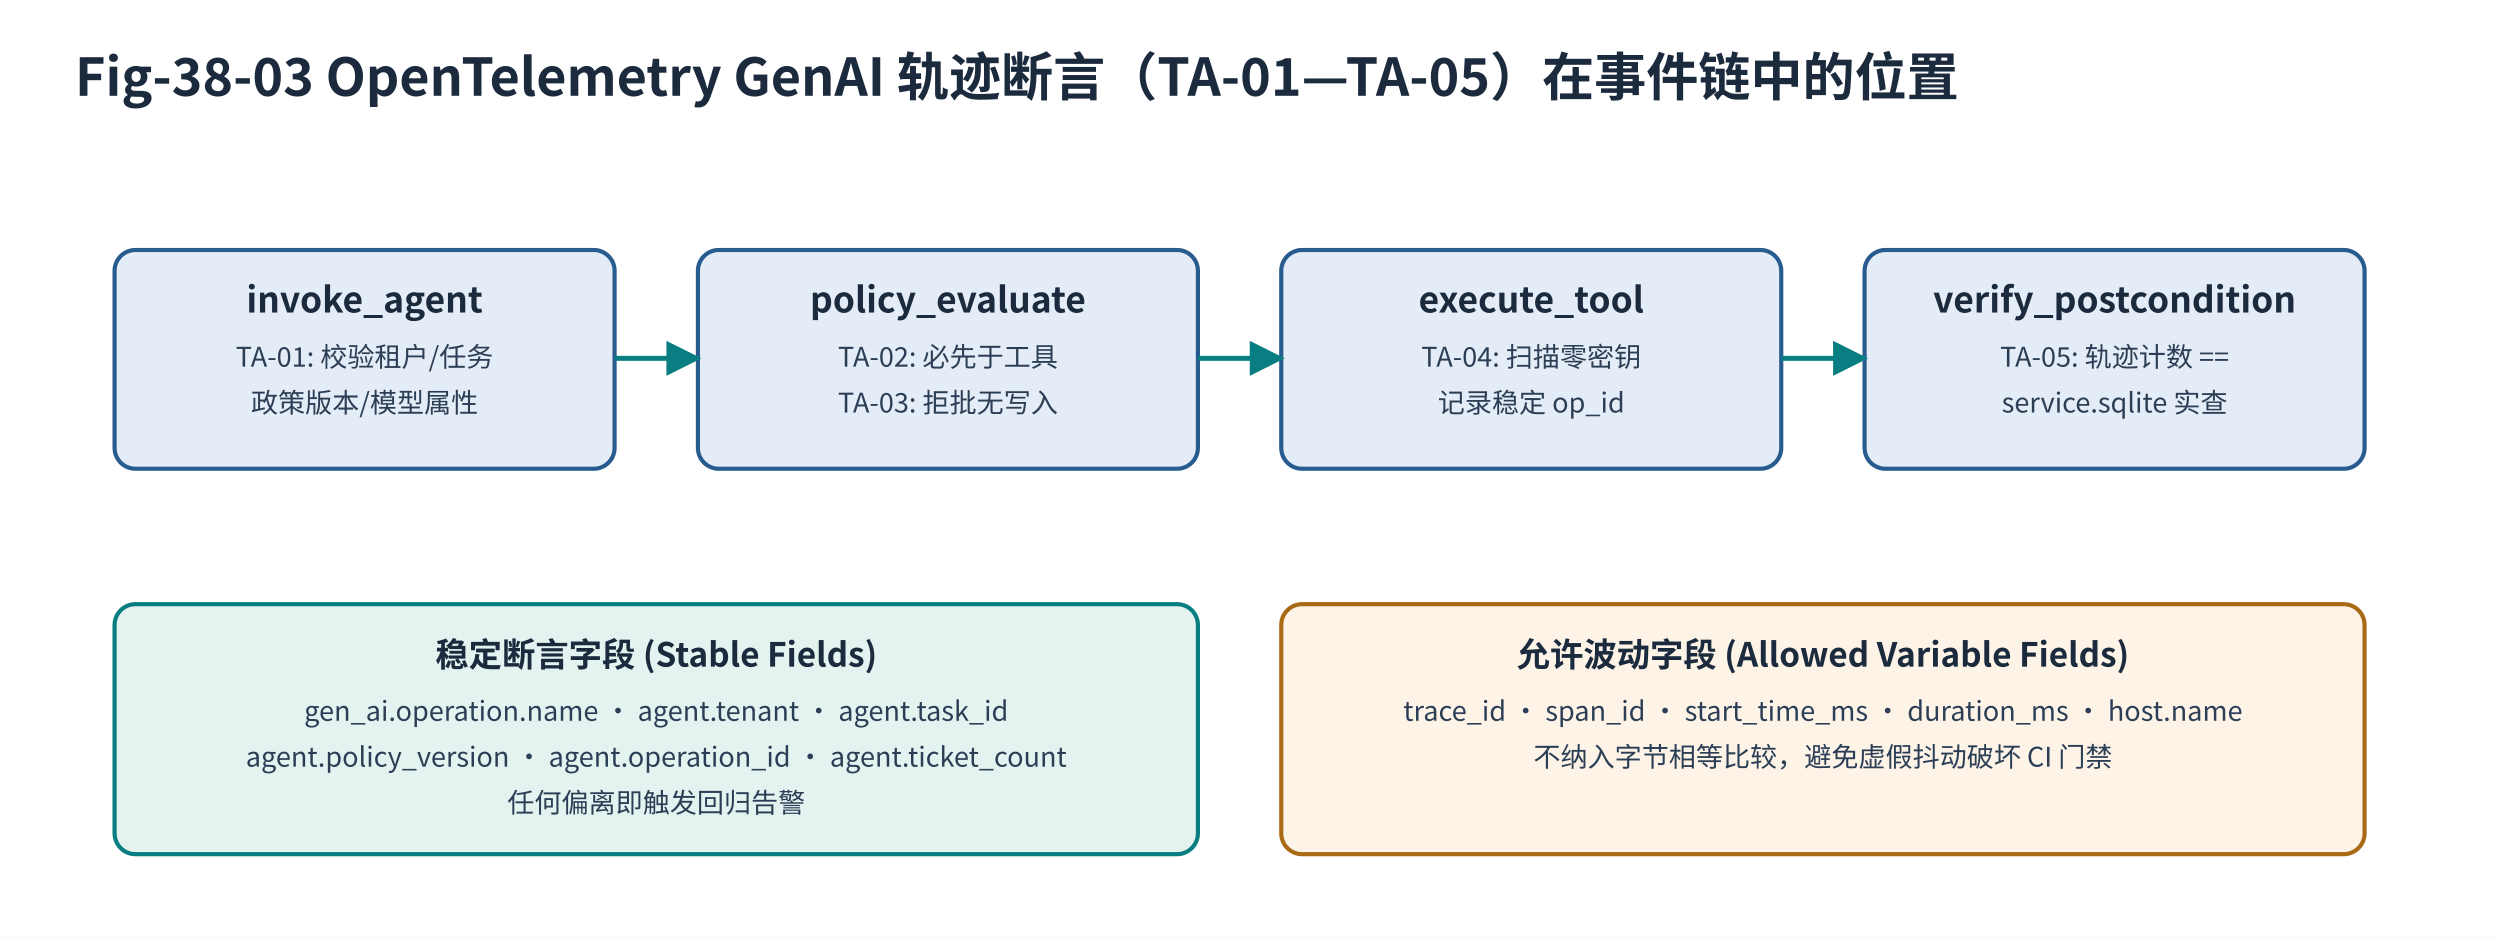
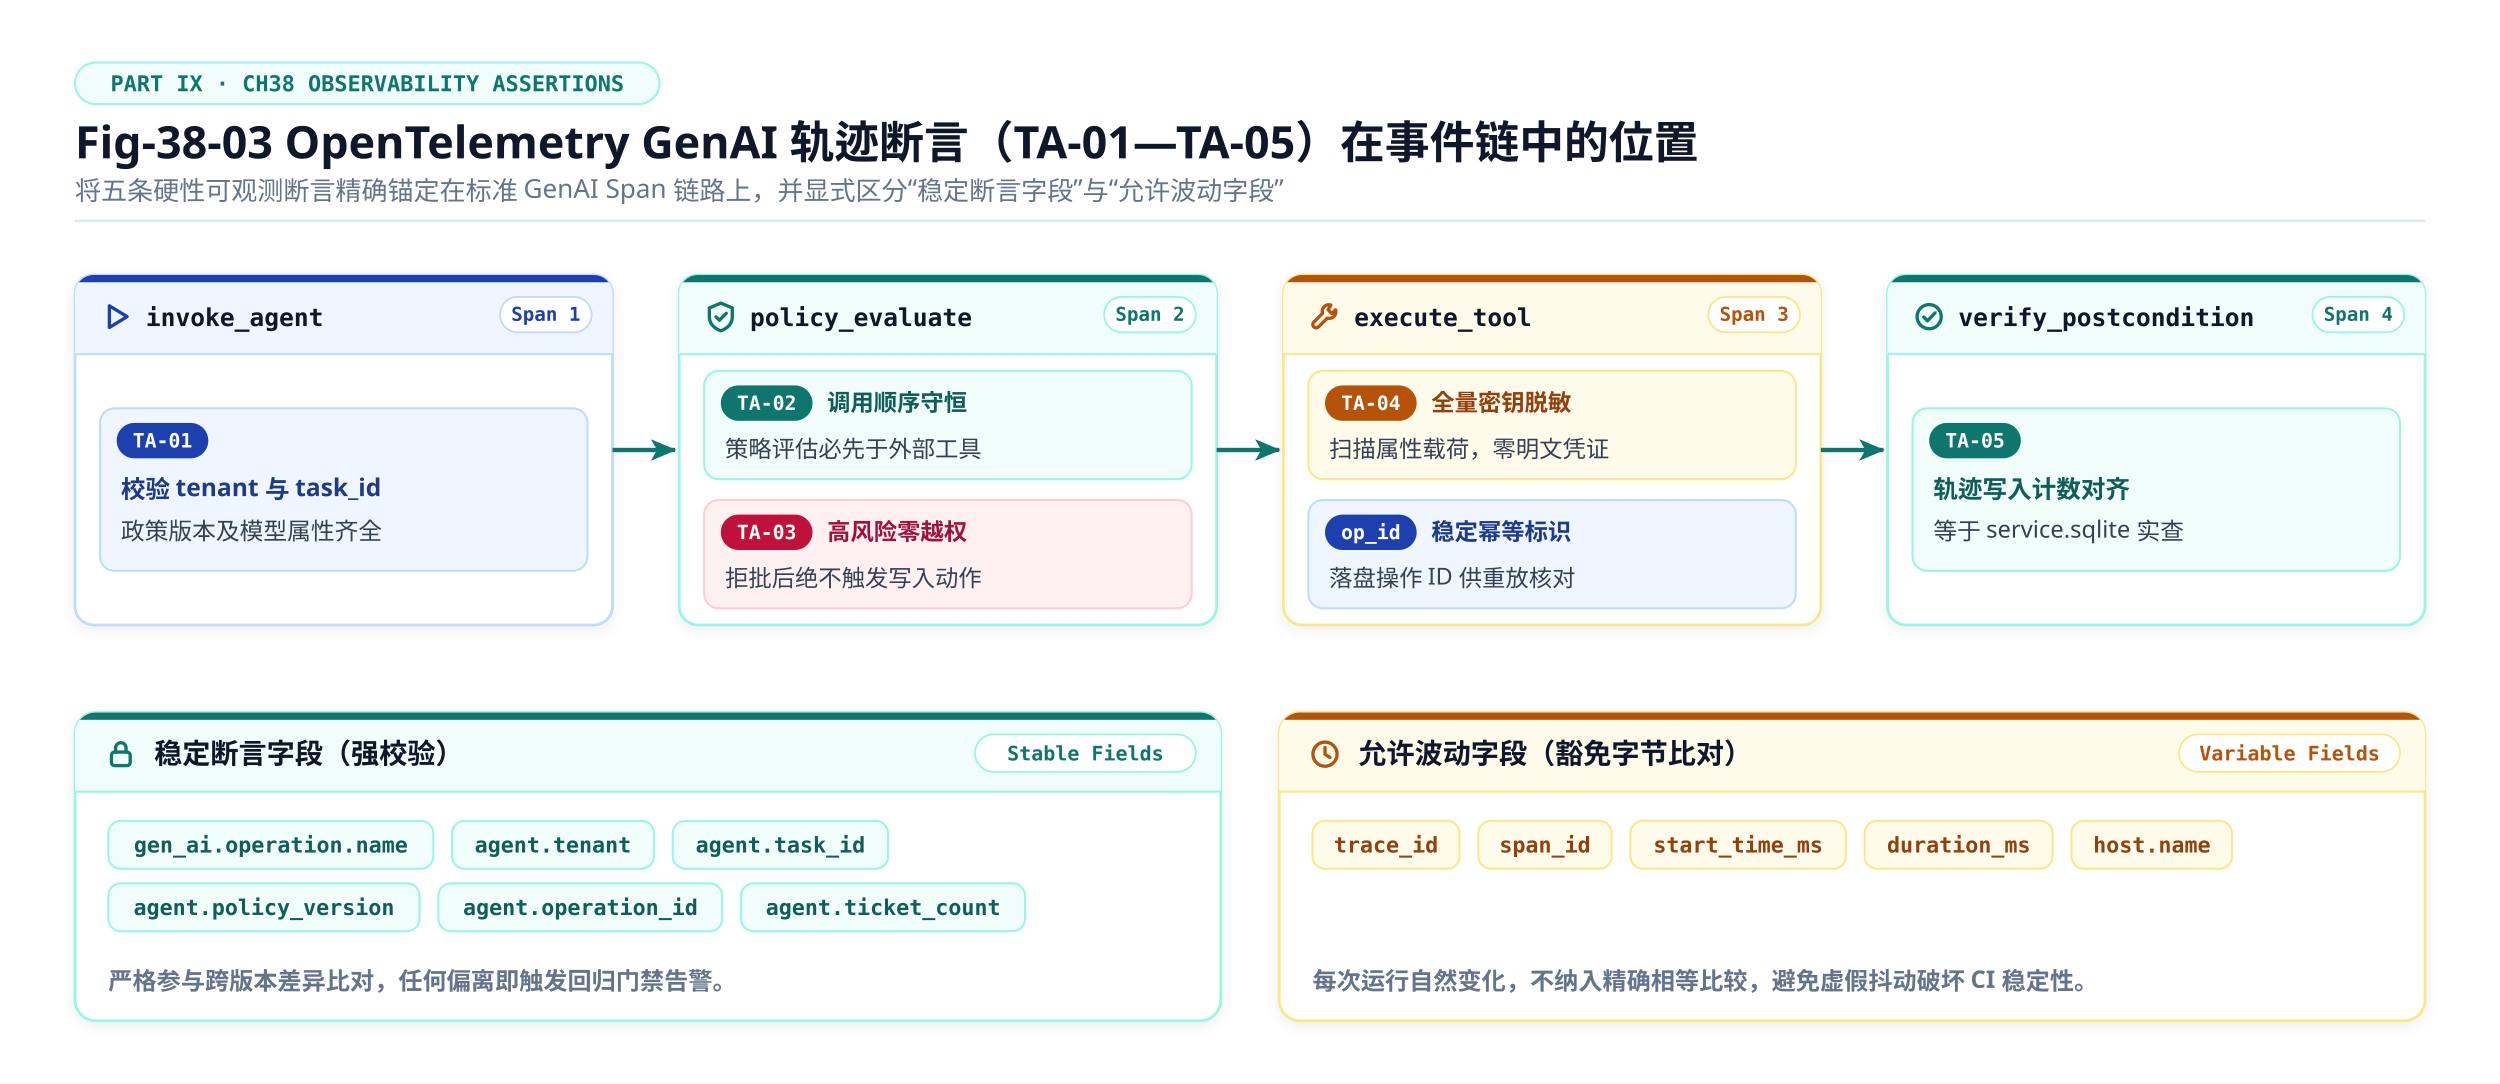
- <svg xmlns="http://www.w3.org/2000/svg" width="1200" height="450" viewBox="0 0 1200 450" role="img" aria-labelledby="title desc">
+ <svg xmlns="http://www.w3.org/2000/svg" width="1200" height="520" viewBox="0 0 1200 520" role="img" aria-labelledby="title desc">
  <defs>
-     <marker id="blue" viewBox="0 0 10 10" refX="9" refY="5" markerWidth="7" markerHeight="7" orient="auto">
-       <path d="M0 0 10 5 0 10Z" fill="#285b8e" />
+     <filter id="card-shadow" x="-6%" y="-6%" width="112%" height="118%">
+       <feDropShadow dx="0" dy="2" stdDeviation="3" flood-color="#0F172A" flood-opacity="0.065" />
+     </filter>
+     <filter id="pill-shadow" x="-10%" y="-20%" width="120%" height="140%">
+       <feDropShadow dx="0" dy="1" stdDeviation="1.5" flood-color="#0F172A" flood-opacity="0.08" />
+     </filter>
+     <marker id="arr-navy" viewBox="0 0 10 10" refX="8.5" refY="5" markerWidth="6.5" markerHeight="6.5" orient="auto-start-reverse">
+       <path d="M 0 1.2 L 9 5 L 0 8.8 L 2.2 5 Z" fill="#1E40AF" />
    </marker>
-     <marker id="teal" viewBox="0 0 10 10" refX="9" refY="5" markerWidth="7" markerHeight="7" orient="auto">
-       <path d="M0 0 10 5 0 10Z" fill="#087e82" />
+     <marker id="arr-teal" viewBox="0 0 10 10" refX="8.5" refY="5" markerWidth="6.5" markerHeight="6.5" orient="auto-start-reverse">
+       <path d="M 0 1.2 L 9 5 L 0 8.8 L 2.2 5 Z" fill="#0F766E" />
    </marker>
-     <marker id="amber" viewBox="0 0 10 10" refX="9" refY="5" markerWidth="7" markerHeight="7" orient="auto">
-       <path d="M0 0 10 5 0 10Z" fill="#a96a16" />
+     <marker id="arr-amber" viewBox="0 0 10 10" refX="8.5" refY="5" markerWidth="6.5" markerHeight="6.5" orient="auto-start-reverse">
+       <path d="M 0 1.2 L 9 5 L 0 8.8 L 2.2 5 Z" fill="#B45309" />
    </marker>
-     <marker id="red" viewBox="0 0 10 10" refX="9" refY="5" markerWidth="7" markerHeight="7" orient="auto">
-       <path d="M0 0 10 5 0 10Z" fill="#b83227" />
+     <marker id="arr-crimson" viewBox="0 0 10 10" refX="8.5" refY="5" markerWidth="6.5" markerHeight="6.5" orient="auto-start-reverse">
+       <path d="M 0 1.2 L 9 5 L 0 8.8 L 2.2 5 Z" fill="#BE123C" />
    </marker>
-     <marker id="gray" viewBox="0 0 10 10" refX="9" refY="5" markerWidth="7" markerHeight="7" orient="auto">
-       <path d="M0 0 10 5 0 10Z" fill="#5c6c80" />
+     <marker id="arr-slate" viewBox="0 0 10 10" refX="8.5" refY="5" markerWidth="6.5" markerHeight="6.5" orient="auto-start-reverse">
+       <path d="M 0 1.2 L 9 5 L 0 8.8 L 2.2 5 Z" fill="#475569" />
    </marker>
  </defs>
-   <rect width="1200" height="450" fill="#ffffff" />
-   <g font-family="Microsoft YaHei, Noto Sans CJK SC, SimHei, sans-serif" fill="#203047">
-     <text x="36" y="46" font-size="25" font-weight="700" fill="#1b2a3d">Fig-38-03 OpenTelemetry GenAI 轨迹断言（TA-01—TA-05）在事件链中的位置</text>
-     <rect x="55" y="120" width="240" height="105" rx="10" fill="#e4edf7" stroke="#285b8e" stroke-width="2" />
-     <text x="175.0" y="150" text-anchor="middle" font-size="17" font-weight="700" fill="#1b2a3d">invoke_agent</text>
-     <text x="175.0" y="176" text-anchor="middle" font-size="13" fill="#2c3e55">TA-01: 校验租户/任务</text>
-     <text x="175.0" y="198" text-anchor="middle" font-size="13" fill="#2c3e55">政策版本/模型属性</text>
-     <rect x="335" y="120" width="240" height="105" rx="10" fill="#e4edf7" stroke="#285b8e" stroke-width="2" />
-     <text x="455.0" y="150" text-anchor="middle" font-size="17" font-weight="700" fill="#1b2a3d">policy_evaluate</text>
-     <text x="455.0" y="176" text-anchor="middle" font-size="13" fill="#2c3e55">TA-02: 必先于工具</text>
-     <text x="455.0" y="198" text-anchor="middle" font-size="13" fill="#2c3e55">TA-03: 拒批无写入</text>
-     <rect x="615" y="120" width="240" height="105" rx="10" fill="#e4edf7" stroke="#285b8e" stroke-width="2" />
-     <text x="735.0" y="150" text-anchor="middle" font-size="17" font-weight="700" fill="#1b2a3d">execute_tool</text>
-     <text x="735.0" y="176" text-anchor="middle" font-size="13" fill="#2c3e55">TA-04: 扫描零密钥</text>
-     <text x="735.0" y="198" text-anchor="middle" font-size="13" fill="#2c3e55">记录稳定 op_id</text>
-     <rect x="895" y="120" width="240" height="105" rx="10" fill="#e4edf7" stroke="#285b8e" stroke-width="2" />
-     <text x="1015.0" y="150" text-anchor="middle" font-size="17" font-weight="700" fill="#1b2a3d">verify_postcondition</text>
-     <text x="1015.0" y="176" text-anchor="middle" font-size="13" fill="#2c3e55">TA-05: 轨迹计数 ==</text>
-     <text x="1015.0" y="198" text-anchor="middle" font-size="13" fill="#2c3e55">service.sqlite 实查</text>
-     <line x1="295" y1="172" x2="335" y2="172" stroke="#087e82" stroke-width="2.4" marker-end="url(#teal)" />
-     <line x1="575" y1="172" x2="615" y2="172" stroke="#087e82" stroke-width="2.4" marker-end="url(#teal)" />
-     <line x1="855" y1="172" x2="895" y2="172" stroke="#087e82" stroke-width="2.4" marker-end="url(#teal)" />
-     <rect x="55" y="290" width="520" height="120" rx="10" fill="#e4f3f0" stroke="#087e82" stroke-width="2" />
-     <text x="315.0" y="320" text-anchor="middle" font-size="16" font-weight="700" fill="#1b2a3d">稳定断言字段 (Stable Fields)</text>
-     <text x="315.0" y="346" text-anchor="middle" font-size="13" fill="#2c3e55">gen_ai.operation.name · agent.tenant · agent.task_id</text>
-     <text x="315.0" y="368" text-anchor="middle" font-size="13" fill="#2c3e55">agent.policy_version · agent.operation_id · agent.ticket_count</text>
-     <text x="315.0" y="390" text-anchor="middle" font-size="13" fill="#2c3e55">任何偏离即触发回归告警</text>
-     <rect x="615" y="290" width="520" height="120" rx="10" fill="#fdf4e7" stroke="#a96a16" stroke-width="2" />
-     <text x="875.0" y="320" text-anchor="middle" font-size="16" font-weight="700" fill="#1b2a3d">允许波动字段 (Allowed Variable Fields)</text>
-     <text x="875.0" y="346" text-anchor="middle" font-size="13" fill="#2c3e55">trace_id · span_id · start_time_ms · duration_ms · host.name</text>
-     <text x="875.0" y="368" text-anchor="middle" font-size="13" fill="#2c3e55">不纳入字节相等比较，避免虚假抖动破坏 CI 门禁</text>
+   <g font-family="'Noto Sans SC', 'Microsoft YaHei UI', 'Microsoft YaHei', sans-serif">
+     <rect width="1200" height="520" fill="#FFFFFF" />
+     <rect x="36" y="30" width="280.5" height="20" rx="10" fill="#F0FDFA" stroke="#99F6E4" stroke-width="1" />
+     <text x="176.3" y="43.8" text-anchor="middle" font-family="'Consolas', 'DejaVu Sans Mono', monospace" font-size="10.5" font-weight="700" fill="#0F766E">PART IX · CH38 OBSERVABILITY ASSERTIONS</text>
+     <text x="36" y="76" font-size="21.5" font-weight="700" fill="#0F172A">Fig-38-03 OpenTelemetry GenAI 轨迹断言（TA-01—TA-05）在事件链中的位置</text>
+     <text x="36" y="96" font-size="12.5" fill="#64748B">将五条硬性可观测断言精确锚定在标准 GenAI Span 链路上，并显式区分“稳定断言字段”与“允许波动字段”</text>
+     <line x1="36" y1="106" x2="1164" y2="106" stroke="#E2E8F0" stroke-width="1.2" />
+     <g data-card-group="sp1">
+       <clipPath id="clip-sp-sp1">
+         <rect x="36.0" y="132" width="258" height="168" rx="9" />
+       </clipPath>
+       <rect data-card="sp1" x="36.0" y="132" width="258" height="168" rx="9" fill="#FFFFFF" stroke="#BFDBFE" stroke-width="1.35" filter="url(#card-shadow)" />
+       <g clip-path="url(#clip-sp-sp1)">
+         <rect x="36.0" y="132" width="258" height="38" fill="#EFF6FF" />
+         <rect x="36.0" y="132" width="258" height="3.5" fill="#1E40AF" />
+         <line x1="36.0" y1="170" x2="294.0" y2="170" stroke="#BFDBFE" stroke-width="1" />
+       </g>
+       <g transform="translate(48.0,144.0)">
+         <polygon points="4.5,2.8 13,8 4.5,13.2" stroke="#1E40AF" stroke-width="1.6" stroke-linecap="round" stroke-linejoin="round" fill="none" />
+       </g>
+       <text data-in="sp1" x="70.0" y="156.5" font-family="'Consolas', 'DejaVu Sans Mono', monospace" font-size="11.8" font-weight="700" fill="#0F172A">invoke_agent</text>
+       <rect x="240.0" y="142.5" width="44" height="17" rx="8.5" fill="#FFFFFF" stroke="#BFDBFE" stroke-width="0.9" />
+       <text data-in="sp1" x="262.0" y="154.0" text-anchor="middle" font-family="'Consolas', 'DejaVu Sans Mono', monospace" font-size="9.2" font-weight="700" fill="#1E40AF">Span 1</text>
+       <rect x="48.0" y="196.0" width="234.0" height="78" rx="7" fill="#EFF6FF" stroke="#BFDBFE" stroke-width="1" />
+       <rect x="56.0" y="203.0" width="44" height="17" rx="8.5" fill="#1E40AF" />
+       <text data-in="sp1" x="78.0" y="214.8" text-anchor="middle" font-family="'Consolas', 'DejaVu Sans Mono', monospace" font-size="9.5" font-weight="700" fill="#FFFFFF">TA-01</text>
+       <text data-in="sp1" x="58.0" y="239.0" font-size="11.8" font-weight="700" fill="#1E3A8A">校验 tenant 与 task_id</text>
+       <text data-in="sp1" x="58.0" y="259.0" font-size="11.4" fill="#334155">政策版本及模型属性齐全</text>
+     </g>
+     <line x1="294" y1="216.0" x2="324" y2="216.0" stroke="#0F766E" stroke-width="2.1" marker-end="url(#arr-teal)" />
+     <g data-card-group="sp2">
+       <clipPath id="clip-sp-sp2">
+         <rect x="326.0" y="132" width="258" height="168" rx="9" />
+       </clipPath>
+       <rect data-card="sp2" x="326.0" y="132" width="258" height="168" rx="9" fill="#FFFFFF" stroke="#99F6E4" stroke-width="1.35" filter="url(#card-shadow)" />
+       <g clip-path="url(#clip-sp-sp2)">
+         <rect x="326.0" y="132" width="258" height="38" fill="#F0FDFA" />
+         <rect x="326.0" y="132" width="258" height="3.5" fill="#0F766E" />
+         <line x1="326.0" y1="170" x2="584.0" y2="170" stroke="#99F6E4" stroke-width="1" />
+       </g>
+       <g transform="translate(338.0,144.0)">
+         <path d="M8 1.5 L13.5 3.8 V8.2 C13.5 11.4 11.1 13.7 8 14.8 C4.9 13.7 2.5 11.4 2.5 8.2 V3.8 Z" stroke="#0F766E" stroke-width="1.6" stroke-linecap="round" stroke-linejoin="round" fill="none" />
+         <path d="M5.7 8.1 L7.3 9.7 L10.6 6.4" stroke="#0F766E" stroke-width="1.6" stroke-linecap="round" stroke-linejoin="round" fill="none" />
+       </g>
+       <text data-in="sp2" x="360.0" y="156.5" font-family="'Consolas', 'DejaVu Sans Mono', monospace" font-size="11.8" font-weight="700" fill="#0F172A">policy_evaluate</text>
+       <rect x="530.0" y="142.5" width="44" height="17" rx="8.5" fill="#FFFFFF" stroke="#99F6E4" stroke-width="0.9" />
+       <text data-in="sp2" x="552.0" y="154.0" text-anchor="middle" font-family="'Consolas', 'DejaVu Sans Mono', monospace" font-size="9.2" font-weight="700" fill="#0F766E">Span 2</text>
+       <rect x="338.0" y="178.0" width="234.0" height="52" rx="7" fill="#F0FDFA" stroke="#99F6E4" stroke-width="1" />
+       <rect x="346.0" y="185.0" width="44" height="17" rx="8.5" fill="#0F766E" />
+       <text data-in="sp2" x="368.0" y="196.8" text-anchor="middle" font-family="'Consolas', 'DejaVu Sans Mono', monospace" font-size="9.5" font-weight="700" fill="#FFFFFF">TA-02</text>
+       <text data-in="sp2" x="397.0" y="197.2" font-size="11.2" font-weight="700" fill="#115E59">调用顺序守恒</text>
+       <text data-in="sp2" x="348.0" y="219.5" font-size="11.2" fill="#334155">策略评估必先于外部工具</text>
+       <rect x="338.0" y="240.0" width="234.0" height="52" rx="7" fill="#FFF1F2" stroke="#FECDD3" stroke-width="1" />
+       <rect x="346.0" y="247.0" width="44" height="17" rx="8.5" fill="#BE123C" />
+       <text data-in="sp2" x="368.0" y="258.8" text-anchor="middle" font-family="'Consolas', 'DejaVu Sans Mono', monospace" font-size="9.5" font-weight="700" fill="#FFFFFF">TA-03</text>
+       <text data-in="sp2" x="397.0" y="259.2" font-size="11.2" font-weight="700" fill="#9F1239">高风险零越权</text>
+       <text data-in="sp2" x="348.0" y="281.5" font-size="11.2" fill="#334155">拒批后绝不触发写入动作</text>
+     </g>
+     <line x1="584" y1="216.0" x2="614" y2="216.0" stroke="#0F766E" stroke-width="2.1" marker-end="url(#arr-teal)" />
+     <g data-card-group="sp3">
+       <clipPath id="clip-sp-sp3">
+         <rect x="616.0" y="132" width="258" height="168" rx="9" />
+       </clipPath>
+       <rect data-card="sp3" x="616.0" y="132" width="258" height="168" rx="9" fill="#FFFFFF" stroke="#FDE68A" stroke-width="1.35" filter="url(#card-shadow)" />
+       <g clip-path="url(#clip-sp-sp3)">
+         <rect x="616.0" y="132" width="258" height="38" fill="#FFFBEB" />
+         <rect x="616.0" y="132" width="258" height="3.5" fill="#B45309" />
+         <line x1="616.0" y1="170" x2="874.0" y2="170" stroke="#FDE68A" stroke-width="1" />
+       </g>
+       <g transform="translate(628.0,144.0)">
+         <path d="M10.8 2.4 A3.2 3.2 0 0 0 6.8 6.4 L2.6 10.6 A1.6 1.6 0 0 0 4.9 12.9 L9.1 8.7 A3.2 3.2 0 0 0 13.1 4.7 L11.3 6.5 L9.5 4.7 Z" stroke="#B45309" stroke-width="1.6" stroke-linecap="round" stroke-linejoin="round" fill="none" />
+       </g>
+       <text data-in="sp3" x="650.0" y="156.5" font-family="'Consolas', 'DejaVu Sans Mono', monospace" font-size="11.8" font-weight="700" fill="#0F172A">execute_tool</text>
+       <rect x="820.0" y="142.5" width="44" height="17" rx="8.5" fill="#FFFFFF" stroke="#FDE68A" stroke-width="0.9" />
+       <text data-in="sp3" x="842.0" y="154.0" text-anchor="middle" font-family="'Consolas', 'DejaVu Sans Mono', monospace" font-size="9.2" font-weight="700" fill="#B45309">Span 3</text>
+       <rect x="628.0" y="178.0" width="234.0" height="52" rx="7" fill="#FFFBEB" stroke="#FDE68A" stroke-width="1" />
+       <rect x="636.0" y="185.0" width="44" height="17" rx="8.5" fill="#B45309" />
+       <text data-in="sp3" x="658.0" y="196.8" text-anchor="middle" font-family="'Consolas', 'DejaVu Sans Mono', monospace" font-size="9.5" font-weight="700" fill="#FFFFFF">TA-04</text>
+       <text data-in="sp3" x="687.0" y="197.2" font-size="11.2" font-weight="700" fill="#92400E">全量密钥脱敏</text>
+       <text data-in="sp3" x="638.0" y="219.5" font-size="11.2" fill="#334155">扫描属性载荷，零明文凭证</text>
+       <rect x="628.0" y="240.0" width="234.0" height="52" rx="7" fill="#EFF6FF" stroke="#BFDBFE" stroke-width="1" />
+       <rect x="636.0" y="247.0" width="44" height="17" rx="8.5" fill="#1E40AF" />
+       <text data-in="sp3" x="658.0" y="258.8" text-anchor="middle" font-family="'Consolas', 'DejaVu Sans Mono', monospace" font-size="9.5" font-weight="700" fill="#FFFFFF">op_id</text>
+       <text data-in="sp3" x="687.0" y="259.2" font-size="11.2" font-weight="700" fill="#1E3A8A">稳定幂等标识</text>
+       <text data-in="sp3" x="638.0" y="281.5" font-size="11.2" fill="#334155">落盘操作 ID 供重放核对</text>
+     </g>
+     <line x1="874" y1="216.0" x2="904" y2="216.0" stroke="#0F766E" stroke-width="2.1" marker-end="url(#arr-teal)" />
+     <g data-card-group="sp4">
+       <clipPath id="clip-sp-sp4">
+         <rect x="906.0" y="132" width="258" height="168" rx="9" />
+       </clipPath>
+       <rect data-card="sp4" x="906.0" y="132" width="258" height="168" rx="9" fill="#FFFFFF" stroke="#99F6E4" stroke-width="1.35" filter="url(#card-shadow)" />
+       <g clip-path="url(#clip-sp-sp4)">
+         <rect x="906.0" y="132" width="258" height="38" fill="#F0FDFA" />
+         <rect x="906.0" y="132" width="258" height="3.5" fill="#0F766E" />
+         <line x1="906.0" y1="170" x2="1164.0" y2="170" stroke="#99F6E4" stroke-width="1" />
+       </g>
+       <g transform="translate(918.0,144.0)">
+         <circle cx="8" cy="8" r="5.8" stroke="#0F766E" stroke-width="1.6" stroke-linecap="round" stroke-linejoin="round" fill="none" />
+         <path d="M5.4 8.2 L7.2 10 L10.8 6.2" stroke="#0F766E" stroke-width="1.6" stroke-linecap="round" stroke-linejoin="round" fill="none" />
+       </g>
+       <text data-in="sp4" x="940.0" y="156.5" font-family="'Consolas', 'DejaVu Sans Mono', monospace" font-size="11.8" font-weight="700" fill="#0F172A">verify_postcondition</text>
+       <rect x="1110.0" y="142.5" width="44" height="17" rx="8.5" fill="#FFFFFF" stroke="#99F6E4" stroke-width="0.9" />
+       <text data-in="sp4" x="1132.0" y="154.0" text-anchor="middle" font-family="'Consolas', 'DejaVu Sans Mono', monospace" font-size="9.2" font-weight="700" fill="#0F766E">Span 4</text>
+       <rect x="918.0" y="196.0" width="234.0" height="78" rx="7" fill="#F0FDFA" stroke="#99F6E4" stroke-width="1" />
+       <rect x="926.0" y="203.0" width="44" height="17" rx="8.5" fill="#0F766E" />
+       <text data-in="sp4" x="948.0" y="214.8" text-anchor="middle" font-family="'Consolas', 'DejaVu Sans Mono', monospace" font-size="9.5" font-weight="700" fill="#FFFFFF">TA-05</text>
+       <text data-in="sp4" x="928.0" y="239.0" font-size="11.8" font-weight="700" fill="#115E59">轨迹写入计数对齐</text>
+       <text data-in="sp4" x="928.0" y="259.0" font-size="11.4" fill="#334155">等于 service.sqlite 实查</text>
+     </g>
+     <g data-card-group="stable">
+       <clipPath id="clip-fc-stable">
+         <rect x="36.0" y="342" width="550" height="148" rx="10" />
+       </clipPath>
+       <rect data-card="stable" x="36.0" y="342" width="550" height="148" rx="10" fill="#FFFFFF" stroke="#99F6E4" stroke-width="1.35" filter="url(#card-shadow)" />
+       <g clip-path="url(#clip-fc-stable)">
+         <rect x="36.0" y="342" width="550" height="38" fill="#F0FDFA" />
+         <rect x="36.0" y="342" width="550" height="3.5" fill="#0F766E" />
+         <line x1="36.0" y1="380" x2="586.0" y2="380" stroke="#99F6E4" stroke-width="1" />
+       </g>
+       <g transform="translate(50.0,354.0)">
+         <rect x="3.5" y="7" width="9" height="6.5" rx="1.5" stroke="#0F766E" stroke-width="1.6" stroke-linecap="round" stroke-linejoin="round" fill="none" />
+         <path d="M5.5 7 V5 A2.5 2.5 0 0 1 10.5 5 V7" stroke="#0F766E" stroke-width="1.6" stroke-linecap="round" stroke-linejoin="round" fill="none" />
+       </g>
+       <text data-in="stable" x="74.0" y="366.5" font-size="13.5" font-weight="700" fill="#0F172A">稳定断言字段（强校验）</text>
+       <rect x="468.0" y="352.5" width="106" height="18" rx="9" fill="#FFFFFF" stroke="#99F6E4" stroke-width="0.9" />
+       <text data-in="stable" x="521.0" y="365.0" text-anchor="middle" font-family="'Consolas', 'DejaVu Sans Mono', monospace" font-size="9.6" font-weight="700" fill="#0F766E">Stable Fields</text>
+       <rect x="52.0" y="394.0" width="156.0" height="23" rx="6" fill="#F0FDFA" stroke="#99F6E4" stroke-width="1" />
+       <text data-in="stable" x="130.0" y="409.2" text-anchor="middle" font-family="'Consolas', 'DejaVu Sans Mono', monospace" font-size="10.4" font-weight="600" fill="#115E59">gen_ai.operation.name</text>
+       <rect x="217.0" y="394.0" width="96.9" height="23" rx="6" fill="#F0FDFA" stroke="#99F6E4" stroke-width="1" />
+       <text data-in="stable" x="265.4" y="409.2" text-anchor="middle" font-family="'Consolas', 'DejaVu Sans Mono', monospace" font-size="10.4" font-weight="600" fill="#115E59">agent.tenant</text>
+       <rect x="322.9" y="394.0" width="103.4" height="23" rx="6" fill="#F0FDFA" stroke="#99F6E4" stroke-width="1" />
+       <text data-in="stable" x="374.6" y="409.2" text-anchor="middle" font-family="'Consolas', 'DejaVu Sans Mono', monospace" font-size="10.4" font-weight="600" fill="#115E59">agent.task_id</text>
+       <rect x="52.0" y="424.0" width="149.4" height="23" rx="6" fill="#F0FDFA" stroke="#99F6E4" stroke-width="1" />
+       <text data-in="stable" x="126.7" y="439.2" text-anchor="middle" font-family="'Consolas', 'DejaVu Sans Mono', monospace" font-size="10.4" font-weight="600" fill="#115E59">agent.policy_version</text>
+       <rect x="210.4" y="424.0" width="136.3" height="23" rx="6" fill="#F0FDFA" stroke="#99F6E4" stroke-width="1" />
+       <text data-in="stable" x="278.6" y="439.2" text-anchor="middle" font-family="'Consolas', 'DejaVu Sans Mono', monospace" font-size="10.4" font-weight="600" fill="#115E59">agent.operation_id</text>
+       <rect x="355.7" y="424.0" width="136.3" height="23" rx="6" fill="#F0FDFA" stroke="#99F6E4" stroke-width="1" />
+       <text data-in="stable" x="423.9" y="439.2" text-anchor="middle" font-family="'Consolas', 'DejaVu Sans Mono', monospace" font-size="10.4" font-weight="600" fill="#115E59">agent.ticket_count</text>
+       <text data-in="stable" x="52.0" y="475.0" font-size="11.6" font-weight="600" fill="#64748B">严格参与跨版本差异比对，任何偏离即触发回归门禁告警。</text>
+     </g>
+     <g data-card-group="var">
+       <clipPath id="clip-fc-var">
+         <rect x="614.0" y="342" width="550" height="148" rx="10" />
+       </clipPath>
+       <rect data-card="var" x="614.0" y="342" width="550" height="148" rx="10" fill="#FFFFFF" stroke="#FDE68A" stroke-width="1.35" filter="url(#card-shadow)" />
+       <g clip-path="url(#clip-fc-var)">
+         <rect x="614.0" y="342" width="550" height="38" fill="#FFFBEB" />
+         <rect x="614.0" y="342" width="550" height="3.5" fill="#B45309" />
+         <line x1="614.0" y1="380" x2="1164.0" y2="380" stroke="#FDE68A" stroke-width="1" />
+       </g>
+       <g transform="translate(628.0,354.0)">
+         <circle cx="8" cy="8" r="5.8" stroke="#B45309" stroke-width="1.6" stroke-linecap="round" stroke-linejoin="round" fill="none" />
+         <path d="M8 4.8 V8 L10.4 9.6" stroke="#B45309" stroke-width="1.6" stroke-linecap="round" stroke-linejoin="round" fill="none" />
+       </g>
+       <text data-in="var" x="652.0" y="366.5" font-size="13.5" font-weight="700" fill="#0F172A">允许波动字段（豁免字节比对）</text>
+       <rect x="1046.0" y="352.5" width="106" height="18" rx="9" fill="#FFFFFF" stroke="#FDE68A" stroke-width="0.9" />
+       <text data-in="var" x="1099.0" y="365.0" text-anchor="middle" font-family="'Consolas', 'DejaVu Sans Mono', monospace" font-size="9.6" font-weight="700" fill="#B45309">Variable Fields</text>
+       <rect x="630.0" y="394.0" width="70.6" height="23" rx="6" fill="#FFFBEB" stroke="#FDE68A" stroke-width="1" />
+       <text data-in="var" x="665.3" y="409.2" text-anchor="middle" font-family="'Consolas', 'DejaVu Sans Mono', monospace" font-size="10.4" font-weight="600" fill="#92400E">trace_id</text>
+       <rect x="709.6" y="394.0" width="64.0" height="23" rx="6" fill="#FFFBEB" stroke="#FDE68A" stroke-width="1" />
+       <text data-in="var" x="741.6" y="409.2" text-anchor="middle" font-family="'Consolas', 'DejaVu Sans Mono', monospace" font-size="10.4" font-weight="600" fill="#92400E">span_id</text>
+       <rect x="782.6" y="394.0" width="103.4" height="23" rx="6" fill="#FFFBEB" stroke="#FDE68A" stroke-width="1" />
+       <text data-in="var" x="834.3" y="409.2" text-anchor="middle" font-family="'Consolas', 'DejaVu Sans Mono', monospace" font-size="10.4" font-weight="600" fill="#92400E">start_time_ms</text>
+       <rect x="895.0" y="394.0" width="90.3" height="23" rx="6" fill="#FFFBEB" stroke="#FDE68A" stroke-width="1" />
+       <text data-in="var" x="940.2" y="409.2" text-anchor="middle" font-family="'Consolas', 'DejaVu Sans Mono', monospace" font-size="10.4" font-weight="600" fill="#92400E">duration_ms</text>
+       <rect x="994.3" y="394.0" width="77.1" height="23" rx="6" fill="#FFFBEB" stroke="#FDE68A" stroke-width="1" />
+       <text data-in="var" x="1032.9" y="409.2" text-anchor="middle" font-family="'Consolas', 'DejaVu Sans Mono', monospace" font-size="10.4" font-weight="600" fill="#92400E">host.name</text>
+       <text data-in="var" x="630.0" y="475.0" font-size="11.6" font-weight="600" fill="#64748B">每次运行自然变化，不纳入精确相等比较，避免虚假抖动破坏 CI 稳定性。</text>
+     </g>
  </g>
</svg>
